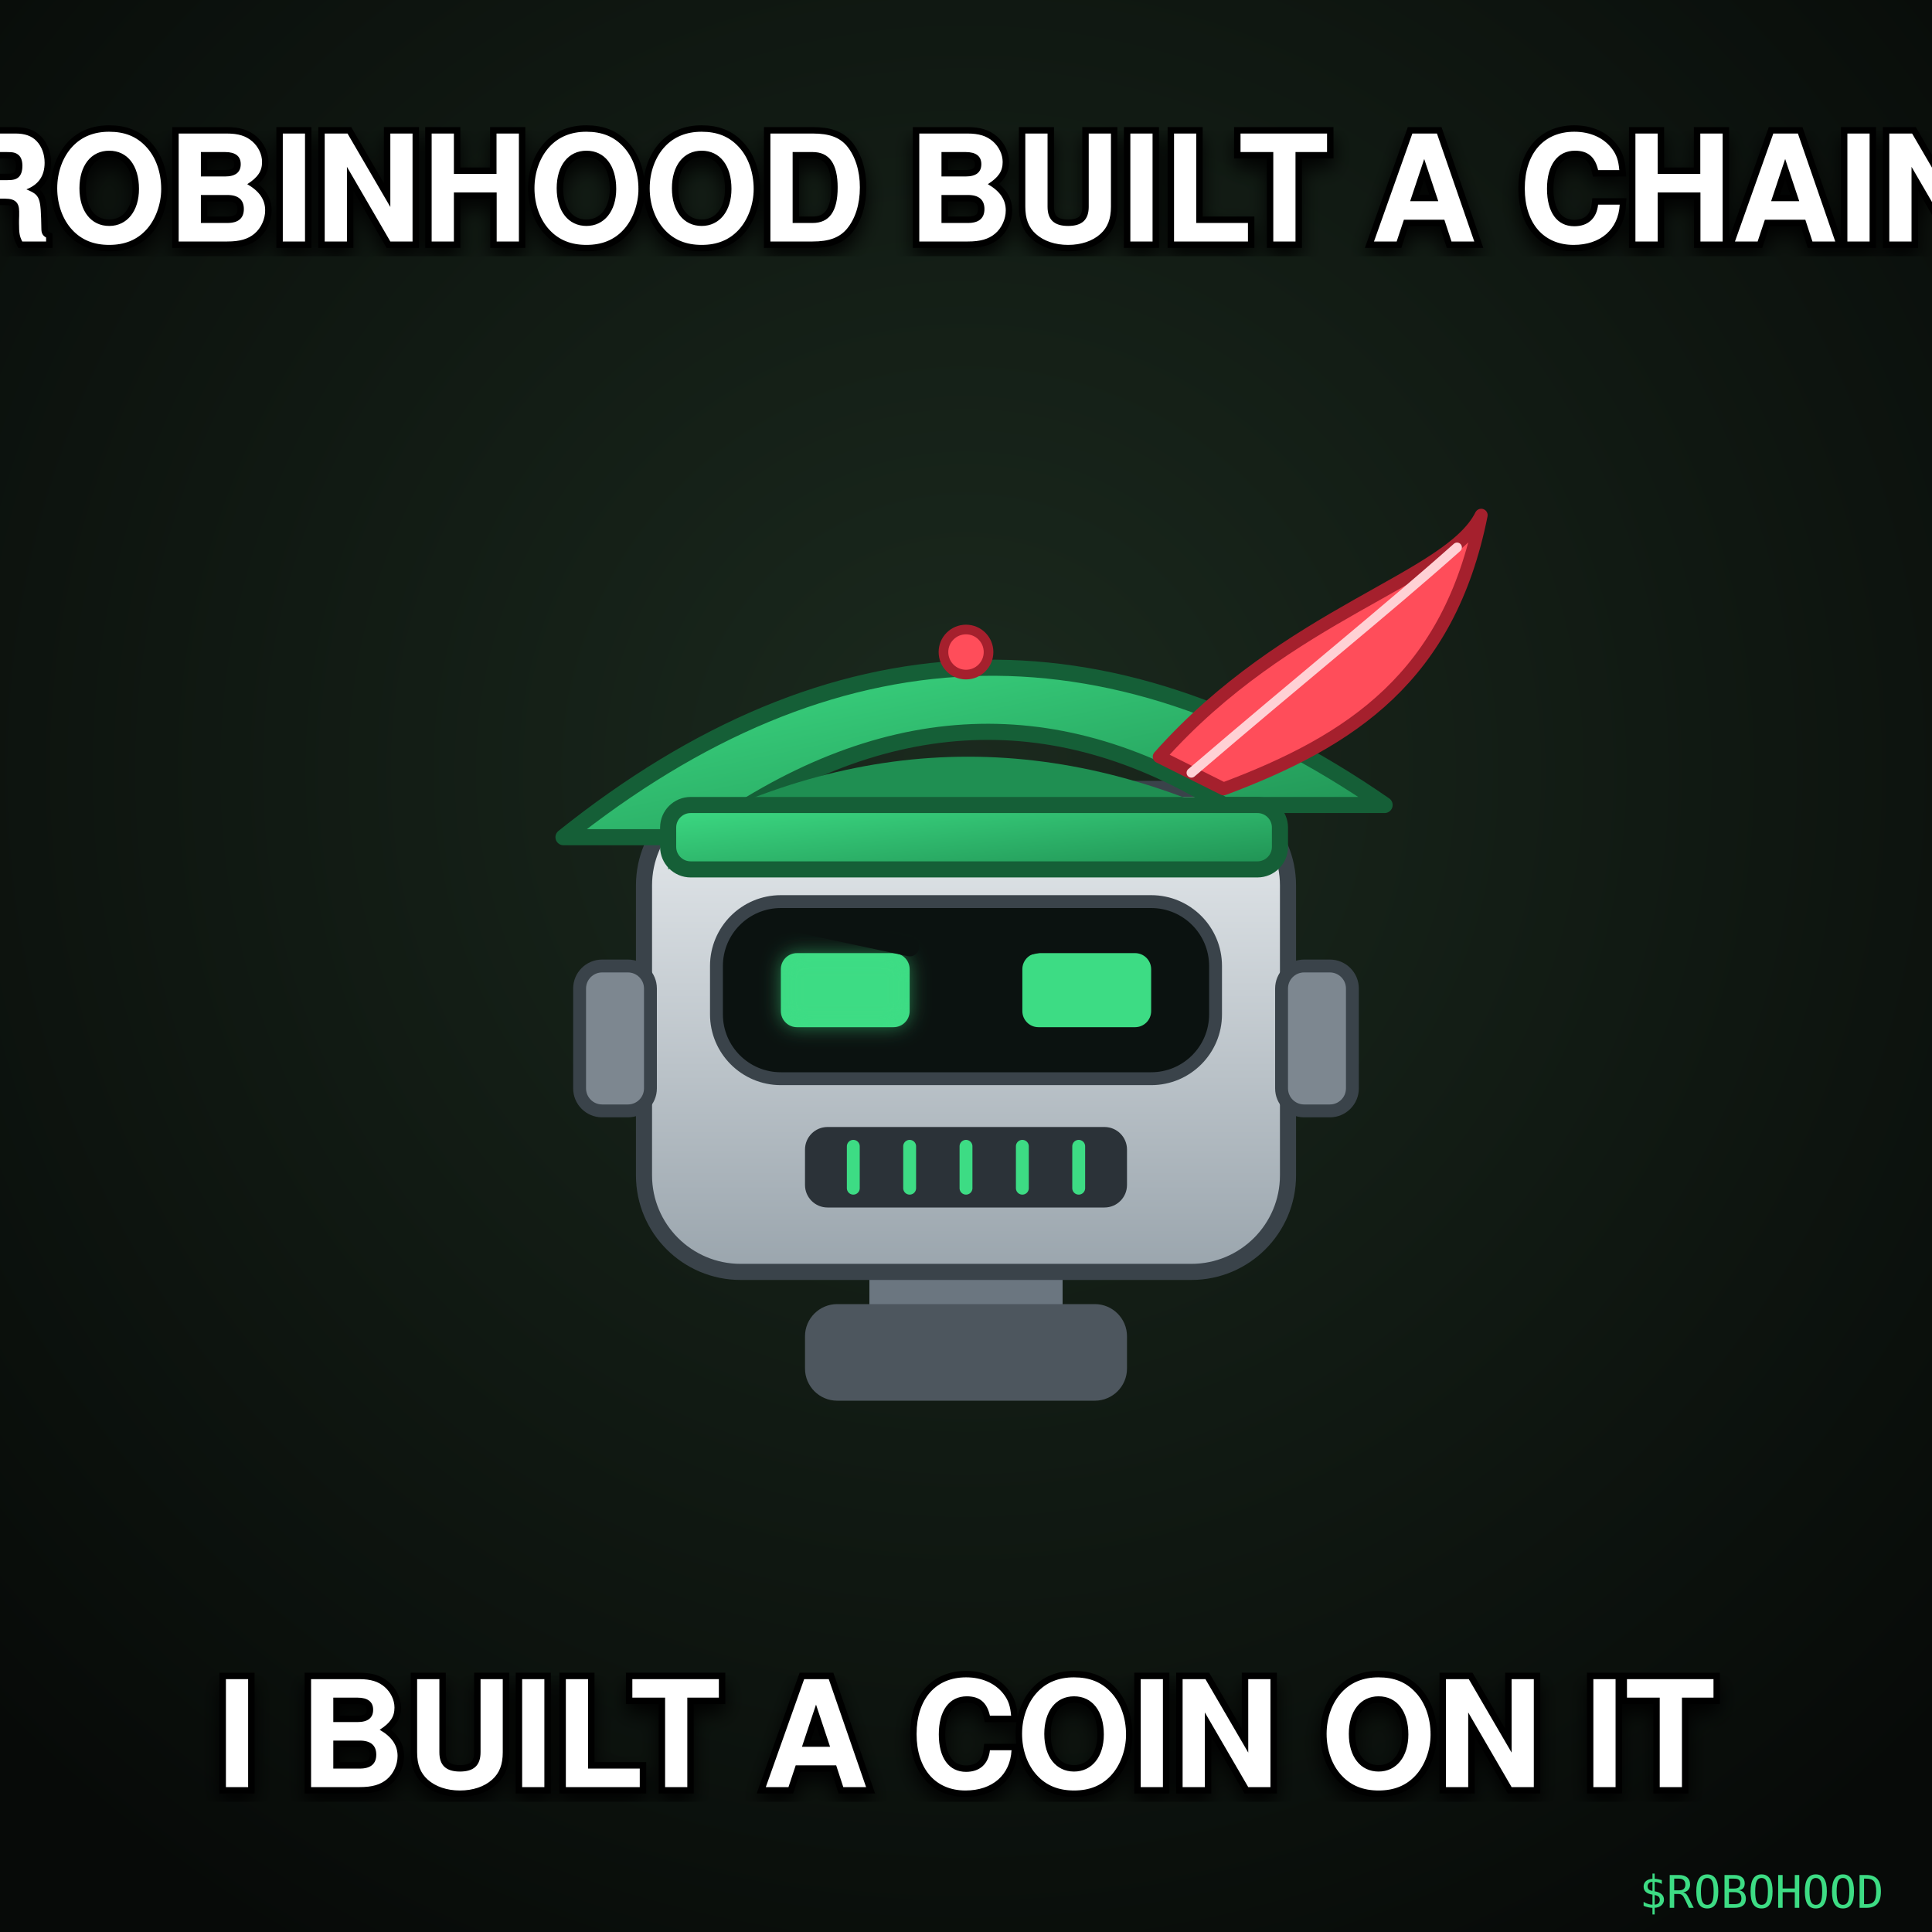
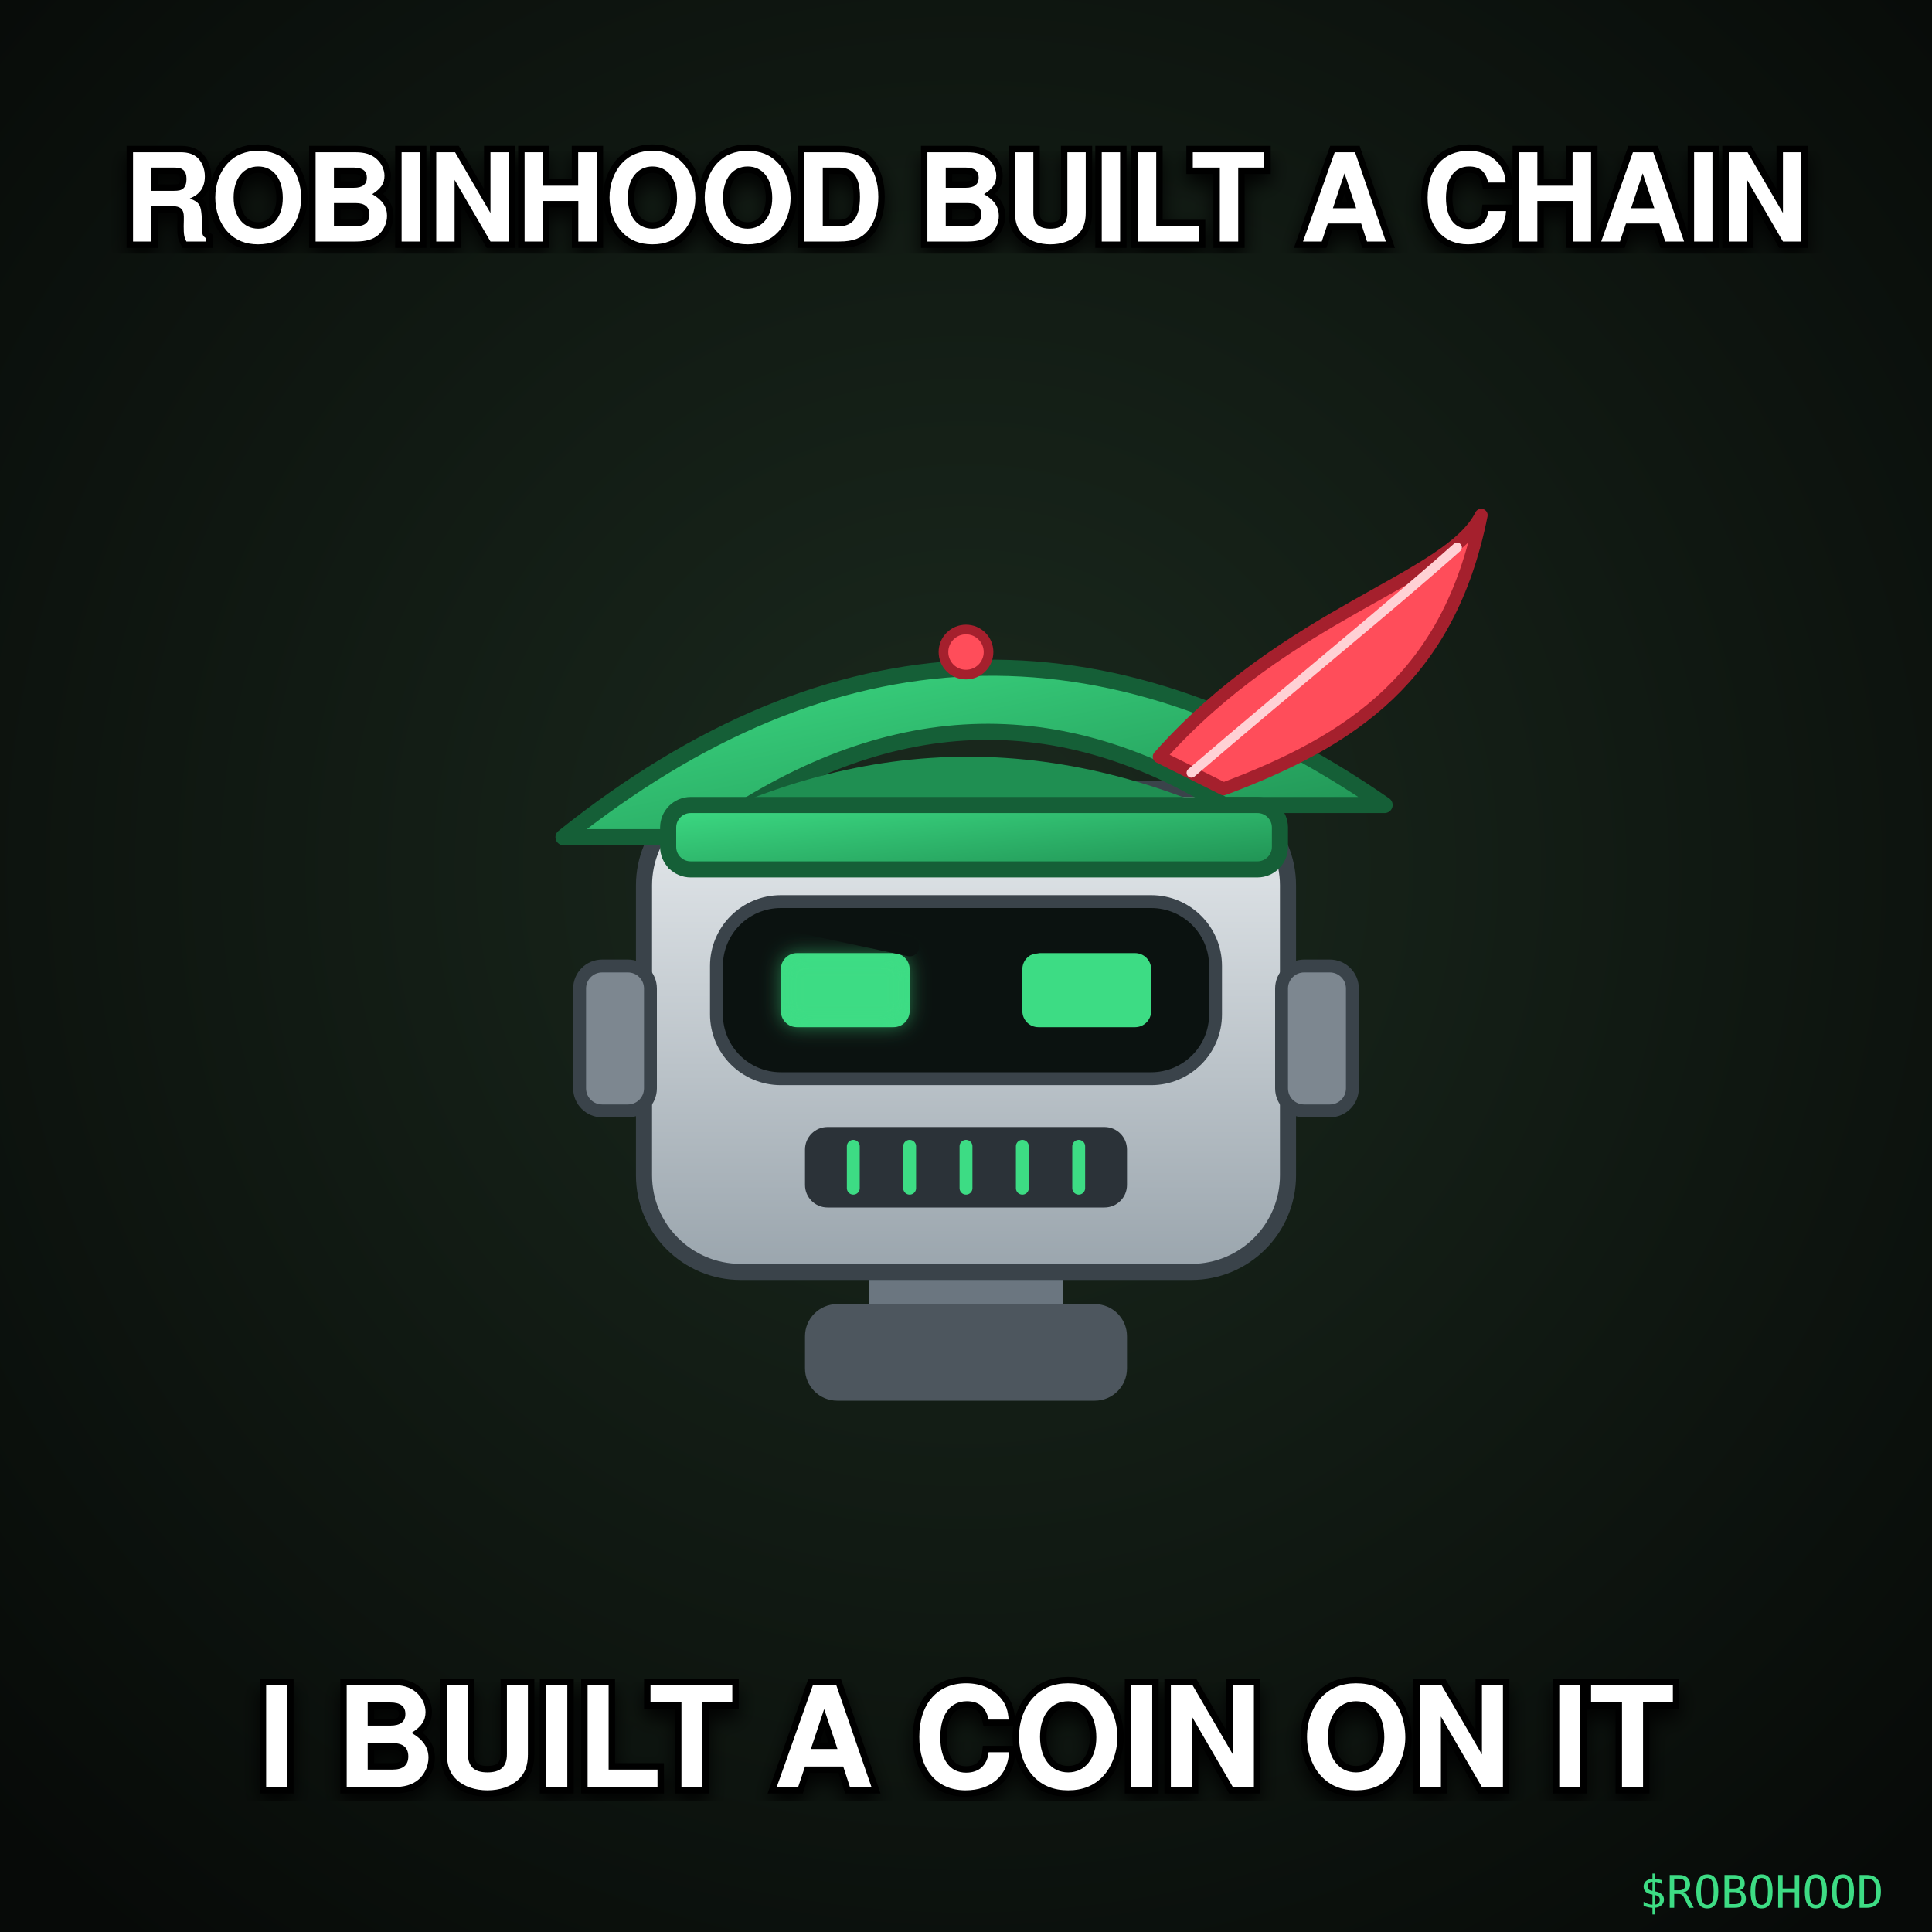
<svg xmlns="http://www.w3.org/2000/svg" viewBox="0 0 1200 1200" width="1200" height="1200">
  <defs>
    <radialGradient id="bg" cx="50%" cy="40%" r="70%">
      <stop offset="0" stop-color="#1b2a1e" />
      <stop offset="1" stop-color="#070a08" />
    </radialGradient>
    <linearGradient id="metal" x1="0" y1="0" x2="0" y2="1">
      <stop offset="0" stop-color="#e8ecef" />
      <stop offset="1" stop-color="#9aa5ad" />
    </linearGradient>
    <linearGradient id="hat" x1="0" y1="0" x2="1" y2="1">
      <stop offset="0" stop-color="#3ddc84" />
      <stop offset="1" stop-color="#1f8f52" />
    </linearGradient>
-     <radialGradient id="bg" cx="50%" cy="45%" r="70%">
+     <radialGradient id="bg2" cx="50%" cy="45%" r="70%">
      <stop offset="0" stop-color="#1b2a1e" />
      <stop offset="1" stop-color="#070a08" />
    </radialGradient>
    <filter id="sh">
      <feDropShadow dx="0" dy="6" stdDeviation="6" flood-color="#000" flood-opacity="0.9" />
    </filter>
  </defs>
-   <rect width="1200" height="1200" fill="url(#bg)" />
-   <g transform="translate(200,200) scale(1.0)">
+   <rect width="1200" height="1200" fill="url(#bg2)" />
+   <g transform="translate(200,200)">
    <rect x="340" y="560" width="120" height="70" rx="16" fill="#6b7680" />
    <rect x="300" y="610" width="200" height="60" rx="20" fill="#4d565e" />
    <rect x="200" y="290" width="400" height="300" rx="60" fill="url(#metal)" stroke="#3a434a" stroke-width="10" />
    <rect x="160" y="400" width="44" height="90" rx="14" fill="#7d8790" stroke="#3a434a" stroke-width="8" />
    <rect x="596" y="400" width="44" height="90" rx="14" fill="#7d8790" stroke="#3a434a" stroke-width="8" />
    <rect x="245" y="360" width="310" height="110" rx="40" fill="#0b1210" stroke="#3a434a" stroke-width="8" />
    <rect x="285" y="392" width="80" height="46" rx="10" fill="#3ddc84" />
    <rect x="435" y="392" width="80" height="46" rx="10" fill="#3ddc84" />
    <rect x="285" y="392" width="80" height="46" rx="10" fill="#3ddc84" opacity="0.5" filter="blur(6px)" />
    <path d="M290 372 L365 388" stroke="#0b1210" stroke-width="12" stroke-linecap="round" />
    <path d="M510 372 L435 388" stroke="#0b1210" stroke-width="12" stroke-linecap="round" />
    <rect x="300" y="500" width="200" height="50" rx="14" fill="#2b3238" />
    <g stroke="#3ddc84" stroke-width="8" stroke-linecap="round">
      <line x1="330" y1="512" x2="330" y2="538" />
      <line x1="365" y1="512" x2="365" y2="538" />
      <line x1="400" y1="512" x2="400" y2="538" />
      <line x1="435" y1="512" x2="435" y2="538" />
      <line x1="470" y1="512" x2="470" y2="538" />
    </g>
    <path d="M150 320 Q400 120 660 300 L560 300 Q400 200 235 320 Z" fill="url(#hat)" stroke="#155f37" stroke-width="10" stroke-linejoin="round" />
    <path d="M215 320 Q400 220 590 320 L590 330 Q400 260 215 340 Z" fill="#1f8f52" />
    <rect x="215" y="300" width="380" height="40" rx="14" fill="url(#hat)" stroke="#155f37" stroke-width="10" />
    <path d="M520 270 C600 180 700 160 720 120 C700 220 640 260 560 290 Z" fill="#ff4d5a" stroke="#a5202d" stroke-width="8" stroke-linejoin="round" />
    <path d="M540 280 C610 220 660 180 705 140" stroke="#ffd1d5" stroke-width="6" fill="none" stroke-linecap="round" />
    <circle cx="400" cy="205" r="14" fill="#ff4d5a" stroke="#a5202d" stroke-width="6" />
  </g>
-   <text x="600" y="150" text-anchor="middle" font-family="Impact, 'Arial Black', Helvetica, sans-serif" font-size="92" font-weight="900" fill="#fff" stroke="#000" stroke-width="8" paint-order="stroke" filter="url(#sh)" style="text-transform:uppercase">ROBINHOOD BUILT A CHAIN</text>
-   <text x="600" y="1110" text-anchor="middle" font-family="Impact, 'Arial Black', Helvetica, sans-serif" font-size="92" font-weight="900" fill="#fff" stroke="#000" stroke-width="8" paint-order="stroke" filter="url(#sh)" style="text-transform:uppercase">I BUILT A COIN ON IT</text>
+   <text x="600" y="150" text-anchor="middle" font-family="Impact, 'Arial Black', Helvetica, sans-serif" font-size="76" font-weight="900" fill="#fff" stroke="#000" stroke-width="8" paint-order="stroke" filter="url(#sh)">ROBINHOOD BUILT A CHAIN</text>
+   <text x="600" y="1110" text-anchor="middle" font-family="Impact, 'Arial Black', Helvetica, sans-serif" font-size="87" font-weight="900" fill="#fff" stroke="#000" stroke-width="8" paint-order="stroke" filter="url(#sh)">I BUILT A COIN ON IT</text>
  <text x="1170" y="1185" text-anchor="end" font-family="Menlo, monospace" font-size="28" fill="#3ddc84">$ROBOHOOD</text>
</svg>
